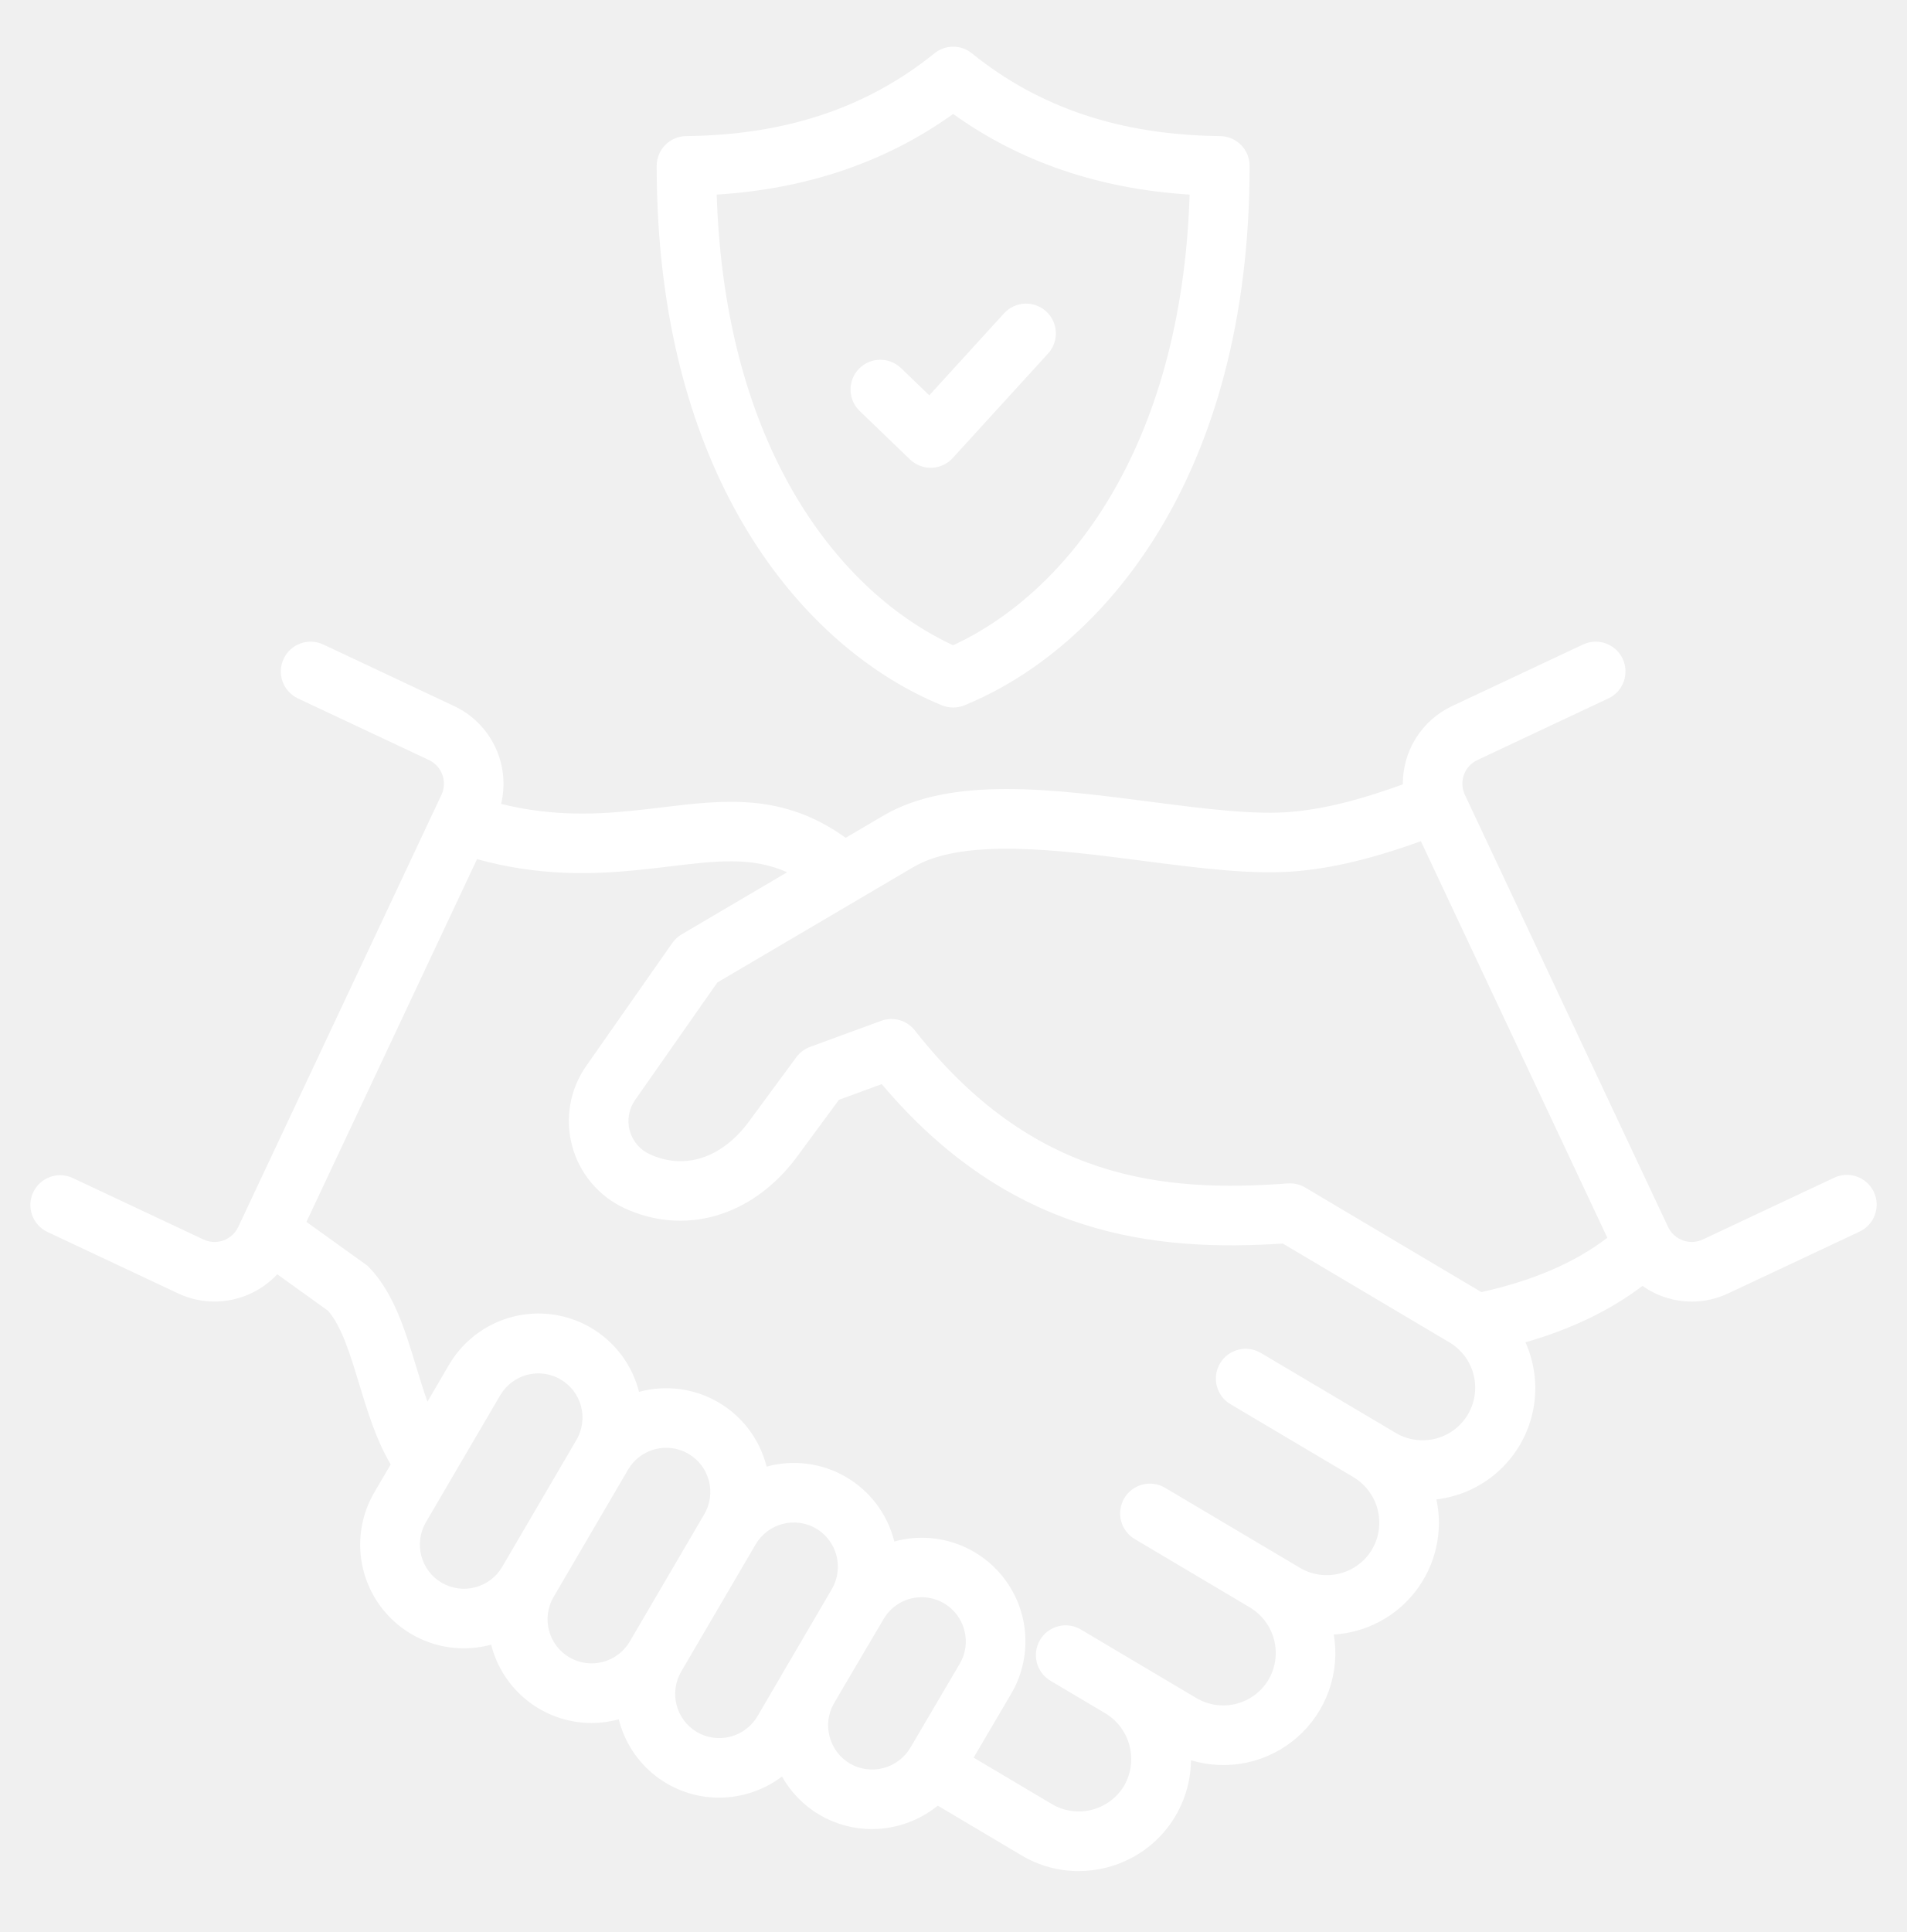
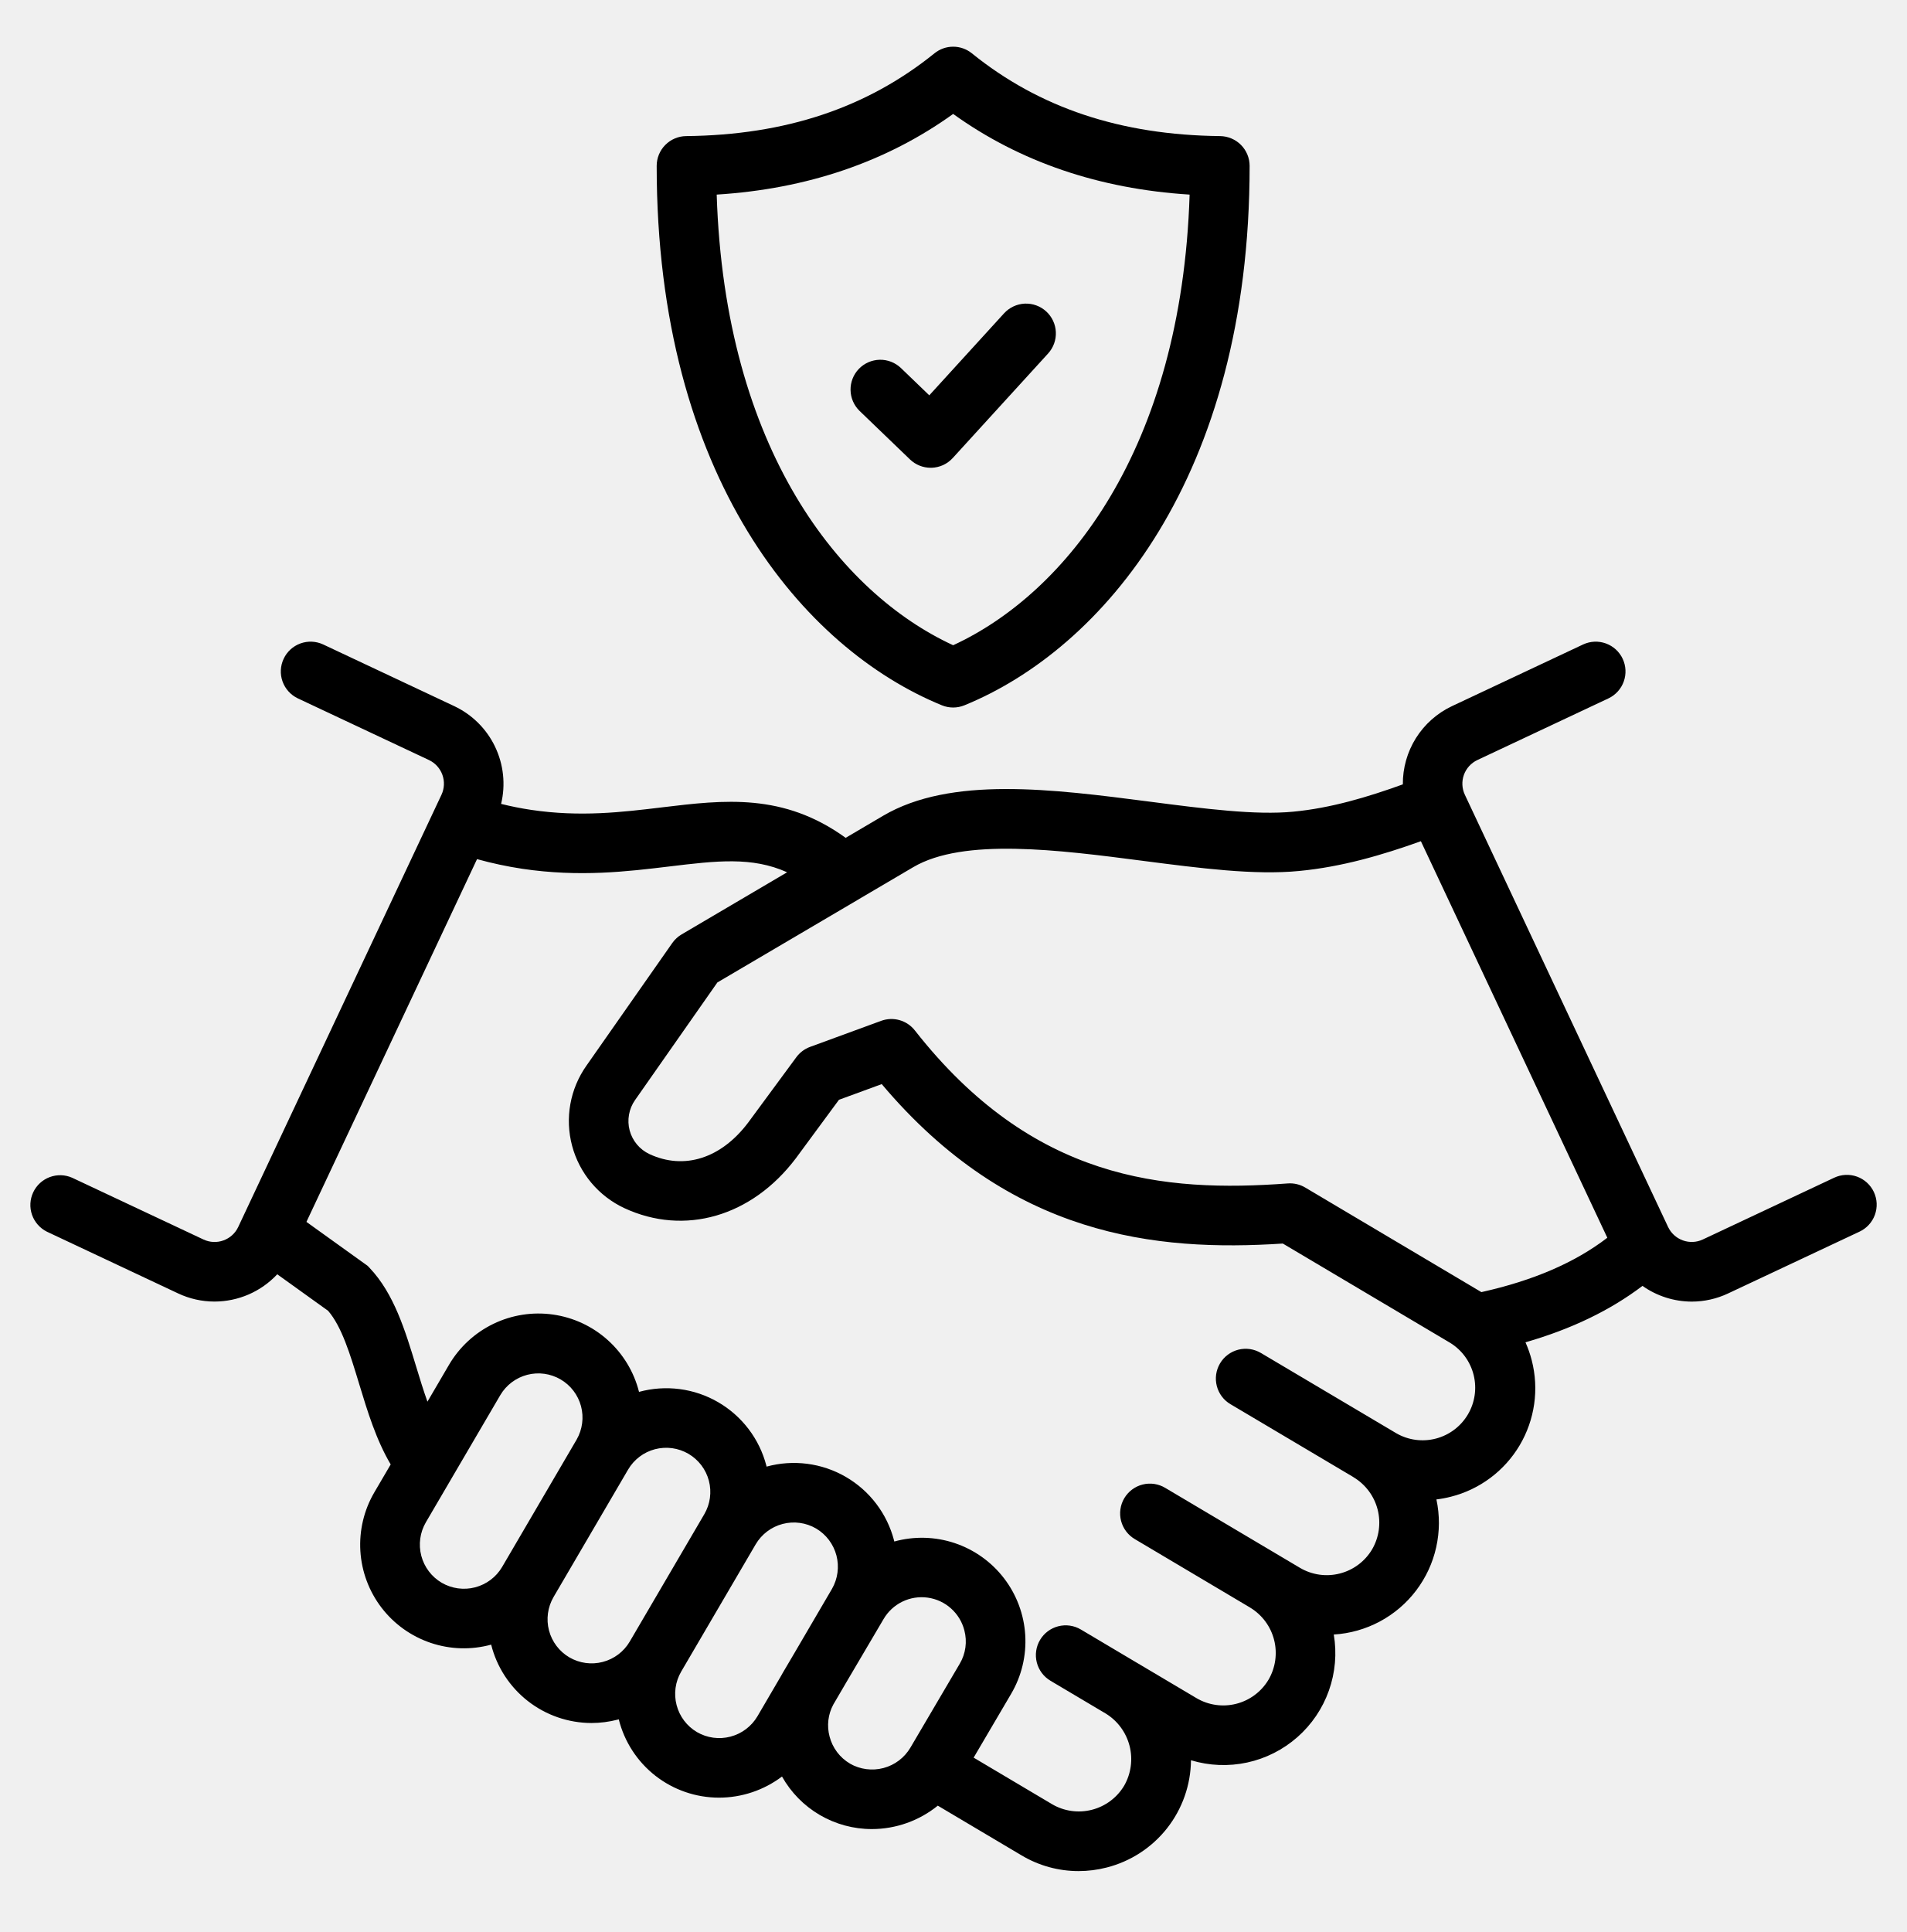
<svg xmlns="http://www.w3.org/2000/svg" width="75" height="76" viewBox="0 0 75 76" fill="none">
-   <path d="M1.846 48.452L7.011 50.881C7.457 51.091 7.945 51.2 8.438 51.2C8.901 51.2 9.36 51.104 9.784 50.92C10.209 50.735 10.591 50.465 10.908 50.127L12.909 51.564C13.445 52.184 13.778 53.279 14.129 54.436C14.459 55.523 14.799 56.64 15.371 57.607L14.73 58.701C14.32 59.4 14.128 60.206 14.178 61.015C14.228 61.824 14.518 62.6 15.011 63.243C15.504 63.887 16.178 64.368 16.946 64.627C17.714 64.886 18.542 64.91 19.324 64.696C19.544 65.575 20.052 66.355 20.765 66.913C21.479 67.472 22.359 67.776 23.265 67.779C23.617 67.779 23.969 67.733 24.31 67.644C24.321 67.641 24.333 67.637 24.344 67.634C24.564 68.514 25.071 69.295 25.785 69.854C26.5 70.412 27.381 70.715 28.288 70.715C29.183 70.715 30.052 70.423 30.766 69.884C31.119 70.512 31.632 71.034 32.253 71.397C32.875 71.76 33.581 71.952 34.301 71.951C35.246 71.95 36.162 71.625 36.896 71.03L40.195 72.988C40.871 73.391 41.644 73.604 42.431 73.604C42.804 73.604 43.176 73.557 43.538 73.464C44.479 73.225 45.315 72.682 45.916 71.919C46.516 71.156 46.847 70.215 46.857 69.244C47.575 69.461 48.336 69.492 49.068 69.333C49.801 69.174 50.48 68.83 51.043 68.335C51.606 67.84 52.033 67.209 52.283 66.503C52.534 65.796 52.6 65.037 52.475 64.298C53.108 64.26 53.725 64.086 54.284 63.787C54.843 63.489 55.331 63.073 55.714 62.568C56.098 62.063 56.368 61.482 56.505 60.863C56.643 60.245 56.646 59.603 56.513 58.984C56.705 58.961 56.896 58.925 57.084 58.877C57.645 58.735 58.173 58.483 58.637 58.136C59.101 57.789 59.492 57.354 59.788 56.855C60.083 56.357 60.277 55.805 60.359 55.232C60.441 54.658 60.408 54.074 60.264 53.513C60.202 53.27 60.119 53.033 60.017 52.803C61.831 52.28 63.352 51.545 64.62 50.584C65.188 50.985 65.866 51.201 66.562 51.202C67.056 51.201 67.544 51.091 67.99 50.88L73.154 48.452C73.295 48.387 73.421 48.295 73.525 48.181C73.63 48.067 73.711 47.934 73.764 47.789C73.816 47.643 73.84 47.489 73.833 47.335C73.826 47.181 73.788 47.029 73.723 46.889C73.657 46.749 73.564 46.624 73.45 46.52C73.335 46.416 73.202 46.336 73.056 46.284C72.911 46.232 72.756 46.21 72.602 46.218C72.448 46.226 72.297 46.264 72.157 46.331L66.992 48.759C66.746 48.874 66.464 48.887 66.209 48.794C65.953 48.702 65.745 48.513 65.628 48.267L57.632 31.264C57.516 31.018 57.503 30.737 57.594 30.481C57.686 30.226 57.875 30.017 58.12 29.9L63.285 27.471C63.565 27.337 63.78 27.099 63.884 26.807C63.988 26.516 63.972 26.195 63.841 25.915C63.709 25.634 63.472 25.418 63.181 25.312C62.89 25.206 62.569 25.22 62.288 25.35L57.122 27.779C56.54 28.055 56.049 28.49 55.707 29.035C55.365 29.581 55.187 30.212 55.192 30.855C53.81 31.355 52.356 31.79 50.885 31.929C49.396 32.074 47.385 31.814 45.257 31.538C41.398 31.038 37.409 30.521 34.738 32.094L33.271 32.958C30.817 31.185 28.495 31.464 26.05 31.759C24.47 31.949 22.835 32.147 20.893 31.858C20.497 31.799 20.104 31.72 19.715 31.623C19.897 30.869 19.813 30.075 19.478 29.375C19.144 28.675 18.578 28.112 17.877 27.78L12.712 25.35C12.431 25.22 12.11 25.206 11.819 25.312C11.528 25.418 11.291 25.634 11.16 25.915C11.028 26.195 11.012 26.516 11.116 26.807C11.22 27.099 11.436 27.337 11.715 27.471L16.879 29.899C17.124 30.016 17.314 30.225 17.405 30.48C17.497 30.736 17.484 31.018 17.369 31.264L9.372 48.267C9.256 48.513 9.047 48.703 8.791 48.795C8.536 48.888 8.254 48.875 8.008 48.76L2.842 46.331C2.562 46.206 2.244 46.197 1.957 46.304C1.67 46.411 1.436 46.626 1.306 46.904C1.176 47.181 1.159 47.498 1.26 47.788C1.361 48.077 1.571 48.315 1.846 48.452ZM17.377 62.261C16.98 62.028 16.692 61.646 16.575 61.201C16.459 60.755 16.523 60.281 16.755 59.883L17.745 58.192C17.762 58.165 17.779 58.137 17.793 58.109L19.686 54.876C19.92 54.482 20.301 54.196 20.745 54.081C21.189 53.966 21.66 54.032 22.056 54.263C22.452 54.494 22.74 54.872 22.859 55.315C22.977 55.758 22.915 56.23 22.688 56.627L19.756 61.639C19.523 62.036 19.141 62.324 18.695 62.441C18.249 62.558 17.775 62.493 17.376 62.261H17.377ZM22.401 65.197C22.004 64.964 21.716 64.583 21.599 64.138C21.483 63.693 21.547 63.22 21.779 62.822L24.711 57.81C24.944 57.413 25.325 57.124 25.771 57.008C25.991 56.951 26.221 56.937 26.447 56.968C26.673 57 26.891 57.075 27.088 57.19C27.284 57.306 27.456 57.459 27.594 57.64C27.732 57.822 27.832 58.029 27.89 58.25C27.948 58.471 27.961 58.701 27.93 58.927C27.899 59.153 27.823 59.37 27.708 59.567L24.775 64.577C24.542 64.973 24.161 65.26 23.716 65.376C23.271 65.493 22.799 65.428 22.401 65.197V65.197ZM27.421 68.136C27.024 67.903 26.736 67.521 26.62 67.076C26.503 66.63 26.567 66.157 26.799 65.758L29.73 60.751C29.964 60.353 30.345 60.064 30.791 59.948C31.238 59.831 31.712 59.896 32.11 60.129C32.505 60.363 32.791 60.744 32.908 61.188C33.024 61.632 32.961 62.105 32.732 62.503L31.264 65.012L30.794 65.81C30.772 65.847 30.752 65.885 30.731 65.923L29.801 67.513C29.567 67.91 29.186 68.198 28.739 68.315C28.293 68.432 27.819 68.368 27.42 68.136H27.421ZM33.44 69.375C33.243 69.259 33.07 69.106 32.933 68.923C32.795 68.74 32.695 68.532 32.638 68.311C32.525 67.888 32.577 67.438 32.785 67.053L33.283 66.201L34.76 63.694C34.933 63.396 35.191 63.156 35.501 63.005C35.81 62.855 36.158 62.799 36.499 62.847C36.84 62.894 37.16 63.042 37.416 63.272C37.673 63.501 37.856 63.802 37.941 64.136C37.999 64.355 38.013 64.584 37.982 64.808C37.951 65.033 37.876 65.249 37.761 65.444L35.818 68.748C35.584 69.144 35.203 69.433 34.758 69.55C34.312 69.668 33.838 69.605 33.439 69.376L33.44 69.375ZM35.928 34.113C37.906 32.948 41.652 33.433 44.956 33.862C47.221 34.155 49.359 34.433 51.11 34.262C52.793 34.102 54.395 33.632 55.902 33.091L63.237 48.69C61.96 49.669 60.328 50.373 58.281 50.829C58.268 50.822 58.257 50.813 58.244 50.806L51.352 46.715C51.145 46.592 50.906 46.536 50.667 46.553C45.782 46.915 40.623 46.436 35.993 40.534C35.84 40.339 35.63 40.198 35.392 40.13C35.154 40.062 34.9 40.072 34.668 40.157L31.87 41.182C31.654 41.262 31.466 41.403 31.33 41.588L29.432 44.164C28.368 45.572 26.917 46.034 25.551 45.399C25.361 45.31 25.192 45.18 25.058 45.019C24.924 44.858 24.826 44.67 24.772 44.467C24.718 44.264 24.71 44.052 24.747 43.846C24.784 43.639 24.865 43.443 24.986 43.272L28.224 38.647L33.761 35.389L33.762 35.387L35.928 34.113ZM26.331 34.085C28.194 33.86 29.586 33.693 30.968 34.313L26.817 36.757C26.672 36.842 26.547 36.957 26.451 37.094L23.07 41.923C22.752 42.375 22.536 42.891 22.439 43.435C22.342 43.979 22.366 44.538 22.508 45.072C22.65 45.606 22.908 46.102 23.263 46.526C23.618 46.949 24.061 47.29 24.562 47.524C26.931 48.625 29.577 47.861 31.31 45.566L33.007 43.263L34.69 42.646C39.756 48.652 45.468 49.243 50.47 48.918L57.049 52.821C57.514 53.105 57.847 53.561 57.978 54.09C58.109 54.618 58.027 55.177 57.749 55.645C57.471 56.113 57.02 56.452 56.493 56.59C55.966 56.728 55.407 56.653 54.935 56.381L49.612 53.225C49.479 53.146 49.333 53.093 49.18 53.07C49.027 53.048 48.871 53.055 48.721 53.093C48.571 53.131 48.43 53.198 48.307 53.291C48.183 53.383 48.078 53.499 48 53.632C47.921 53.765 47.869 53.912 47.847 54.065C47.826 54.218 47.834 54.374 47.873 54.523C47.912 54.673 47.98 54.813 48.073 54.937C48.166 55.06 48.283 55.163 48.417 55.241L53.213 58.085C53.228 58.095 53.242 58.106 53.258 58.114C53.727 58.398 54.066 58.854 54.201 59.384C54.336 59.915 54.257 60.478 53.981 60.951C53.7 61.422 53.244 61.763 52.712 61.898C52.181 62.034 51.617 61.954 51.145 61.675L45.85 58.533C45.717 58.452 45.57 58.399 45.417 58.375C45.264 58.352 45.108 58.359 44.957 58.397C44.807 58.434 44.666 58.501 44.541 58.594C44.417 58.686 44.312 58.803 44.233 58.936C44.154 59.069 44.102 59.217 44.081 59.37C44.059 59.523 44.068 59.679 44.107 59.829C44.146 59.979 44.214 60.12 44.308 60.243C44.402 60.367 44.519 60.47 44.653 60.548L49.169 63.229C49.175 63.232 49.179 63.236 49.184 63.239C49.653 63.522 49.992 63.978 50.127 64.509C50.262 65.04 50.183 65.603 49.907 66.076C49.626 66.547 49.17 66.888 48.638 67.023C48.107 67.159 47.543 67.078 47.071 66.799L44.705 65.395L44.701 65.393L42.525 64.101C42.257 63.942 41.938 63.896 41.637 63.973C41.336 64.05 41.077 64.243 40.919 64.51C40.76 64.777 40.714 65.097 40.791 65.398C40.868 65.699 41.061 65.957 41.328 66.116L43.505 67.408C43.971 67.694 44.306 68.151 44.441 68.68C44.576 69.21 44.499 69.772 44.227 70.246C43.946 70.716 43.49 71.056 42.959 71.192C42.428 71.329 41.864 71.25 41.391 70.972L38.306 69.141L39.779 66.635C40.192 65.936 40.385 65.129 40.336 64.319C40.287 63.509 39.997 62.732 39.503 62.088C39.01 61.444 38.335 60.962 37.565 60.703C36.796 60.445 35.967 60.423 35.184 60.639C35.181 60.625 35.178 60.61 35.174 60.594C35.038 60.073 34.8 59.583 34.474 59.154C34.148 58.725 33.74 58.365 33.273 58.095C32.807 57.825 32.292 57.651 31.757 57.582C31.223 57.513 30.68 57.55 30.16 57.693C30.157 57.68 30.154 57.667 30.151 57.655C30.015 57.133 29.778 56.644 29.452 56.216C29.126 55.787 28.718 55.427 28.252 55.157C27.786 54.887 27.271 54.712 26.737 54.643C26.203 54.574 25.661 54.611 25.141 54.753C24.943 53.967 24.515 53.258 23.913 52.717C23.311 52.175 22.561 51.825 21.758 51.711C20.956 51.597 20.138 51.725 19.409 52.078C18.68 52.431 18.072 52.993 17.663 53.692L16.817 55.138C16.657 54.691 16.513 54.22 16.372 53.755C15.943 52.343 15.5 50.883 14.541 49.876L14.465 49.796L12.056 48.066L18.768 33.796C19.353 33.958 19.948 34.085 20.549 34.176C22.802 34.511 24.676 34.284 26.33 34.085H26.331ZM37.057 27.745C37.341 27.861 37.659 27.861 37.943 27.745C43.368 25.529 49.164 18.791 49.164 6.526C49.164 6.218 49.042 5.921 48.825 5.702C48.608 5.483 48.313 5.358 48.005 5.354C44.093 5.312 40.898 4.247 38.236 2.098C38.028 1.929 37.768 1.837 37.5 1.837C37.232 1.837 36.972 1.929 36.764 2.098C34.102 4.246 30.906 5.312 26.995 5.354C26.686 5.357 26.392 5.482 26.174 5.702C25.957 5.921 25.836 6.217 25.836 6.526C25.836 18.79 31.632 25.528 37.057 27.745ZM37.5 4.482C40.124 6.368 43.245 7.432 46.803 7.655C46.484 17.703 41.924 23.341 37.5 25.382C33.076 23.341 28.516 17.703 28.197 7.655C31.755 7.432 34.876 6.368 37.5 4.482ZM35.803 18.074L33.818 16.164C33.596 15.948 33.468 15.653 33.463 15.343C33.458 15.034 33.575 14.734 33.79 14.511C34.005 14.288 34.3 14.159 34.61 14.152C34.919 14.145 35.219 14.262 35.444 14.476L36.561 15.551L39.503 12.325C39.713 12.096 40.005 11.959 40.316 11.944C40.626 11.93 40.929 12.04 41.159 12.249C41.389 12.459 41.526 12.751 41.54 13.061C41.555 13.372 41.445 13.675 41.236 13.905L37.482 18.02C37.376 18.135 37.249 18.228 37.107 18.294C36.965 18.359 36.811 18.395 36.654 18.401H36.616C36.313 18.401 36.022 18.284 35.803 18.074Z" fill="white" />
+   <path d="M1.846 48.452L7.011 50.881C7.457 51.091 7.945 51.2 8.438 51.2C8.901 51.2 9.36 51.104 9.784 50.92C10.209 50.735 10.591 50.465 10.908 50.127L12.909 51.564C13.445 52.184 13.778 53.279 14.129 54.436C14.459 55.523 14.799 56.64 15.371 57.607L14.73 58.701C14.32 59.4 14.128 60.206 14.178 61.015C14.228 61.824 14.518 62.6 15.011 63.243C15.504 63.887 16.178 64.368 16.946 64.627C17.714 64.886 18.542 64.91 19.324 64.696C19.544 65.575 20.052 66.355 20.765 66.913C21.479 67.472 22.359 67.776 23.265 67.779C23.617 67.779 23.969 67.733 24.31 67.644C24.321 67.641 24.333 67.637 24.344 67.634C24.564 68.514 25.071 69.295 25.785 69.854C26.5 70.412 27.381 70.715 28.288 70.715C29.183 70.715 30.052 70.423 30.766 69.884C31.119 70.512 31.632 71.034 32.253 71.397C32.875 71.76 33.581 71.952 34.301 71.951C35.246 71.95 36.162 71.625 36.896 71.03L40.195 72.988C40.871 73.391 41.644 73.604 42.431 73.604C42.804 73.604 43.176 73.557 43.538 73.464C44.479 73.225 45.315 72.682 45.916 71.919C46.516 71.156 46.847 70.215 46.857 69.244C47.575 69.461 48.336 69.492 49.068 69.333C49.801 69.174 50.48 68.83 51.043 68.335C51.606 67.84 52.033 67.209 52.283 66.503C52.534 65.796 52.6 65.037 52.475 64.298C53.108 64.26 53.725 64.086 54.284 63.787C54.843 63.489 55.331 63.073 55.714 62.568C56.098 62.063 56.368 61.482 56.505 60.863C56.643 60.245 56.646 59.603 56.513 58.984C56.705 58.961 56.896 58.925 57.084 58.877C57.645 58.735 58.173 58.483 58.637 58.136C59.101 57.789 59.492 57.354 59.788 56.855C60.083 56.357 60.277 55.805 60.359 55.232C60.441 54.658 60.408 54.074 60.264 53.513C60.202 53.27 60.119 53.033 60.017 52.803C61.831 52.28 63.352 51.545 64.62 50.584C65.188 50.985 65.866 51.201 66.562 51.202C67.056 51.201 67.544 51.091 67.99 50.88L73.154 48.452C73.295 48.387 73.421 48.295 73.525 48.181C73.63 48.067 73.711 47.934 73.764 47.789C73.816 47.643 73.84 47.489 73.833 47.335C73.826 47.181 73.788 47.029 73.723 46.889C73.657 46.749 73.564 46.624 73.45 46.52C73.335 46.416 73.202 46.336 73.056 46.284C72.911 46.232 72.756 46.21 72.602 46.218C72.448 46.226 72.297 46.264 72.157 46.331L66.992 48.759C66.746 48.874 66.464 48.887 66.209 48.794C65.953 48.702 65.745 48.513 65.628 48.267L57.632 31.264C57.516 31.018 57.503 30.737 57.594 30.481C57.686 30.226 57.875 30.017 58.12 29.9L63.285 27.471C63.565 27.337 63.78 27.099 63.884 26.807C63.988 26.516 63.972 26.195 63.841 25.915C63.709 25.634 63.472 25.418 63.181 25.312C62.89 25.206 62.569 25.22 62.288 25.35L57.122 27.779C56.54 28.055 56.049 28.49 55.707 29.035C55.365 29.581 55.187 30.212 55.192 30.855C53.81 31.355 52.356 31.79 50.885 31.929C49.396 32.074 47.385 31.814 45.257 31.538C41.398 31.038 37.409 30.521 34.738 32.094L33.271 32.958C30.817 31.185 28.495 31.464 26.05 31.759C24.47 31.949 22.835 32.147 20.893 31.858C20.497 31.799 20.104 31.72 19.715 31.623C19.897 30.869 19.813 30.075 19.478 29.375C19.144 28.675 18.578 28.112 17.877 27.78L12.712 25.35C12.431 25.22 12.11 25.206 11.819 25.312C11.528 25.418 11.291 25.634 11.16 25.915C11.028 26.195 11.012 26.516 11.116 26.807C11.22 27.099 11.436 27.337 11.715 27.471L16.879 29.899C17.124 30.016 17.314 30.225 17.405 30.48C17.497 30.736 17.484 31.018 17.369 31.264L9.372 48.267C9.256 48.513 9.047 48.703 8.791 48.795C8.536 48.888 8.254 48.875 8.008 48.76L2.842 46.331C2.562 46.206 2.244 46.197 1.957 46.304C1.67 46.411 1.436 46.626 1.306 46.904C1.176 47.181 1.159 47.498 1.26 47.788C1.361 48.077 1.571 48.315 1.846 48.452ZM17.377 62.261C16.98 62.028 16.692 61.646 16.575 61.201C16.459 60.755 16.523 60.281 16.755 59.883L17.745 58.192C17.762 58.165 17.779 58.137 17.793 58.109L19.686 54.876C19.92 54.482 20.301 54.196 20.745 54.081C21.189 53.966 21.66 54.032 22.056 54.263C22.452 54.494 22.74 54.872 22.859 55.315C22.977 55.758 22.915 56.23 22.688 56.627L19.756 61.639C19.523 62.036 19.141 62.324 18.695 62.441C18.249 62.558 17.775 62.493 17.376 62.261H17.377ZM22.401 65.197C22.004 64.964 21.716 64.583 21.599 64.138C21.483 63.693 21.547 63.22 21.779 62.822L24.711 57.81C24.944 57.413 25.325 57.124 25.771 57.008C25.991 56.951 26.221 56.937 26.447 56.968C26.673 57 26.891 57.075 27.088 57.19C27.284 57.306 27.456 57.459 27.594 57.64C27.732 57.822 27.832 58.029 27.89 58.25C27.948 58.471 27.961 58.701 27.93 58.927C27.899 59.153 27.823 59.37 27.708 59.567L24.775 64.577C24.542 64.973 24.161 65.26 23.716 65.376C23.271 65.493 22.799 65.428 22.401 65.197V65.197ZM27.421 68.136C27.024 67.903 26.736 67.521 26.62 67.076C26.503 66.63 26.567 66.157 26.799 65.758L29.73 60.751C29.964 60.353 30.345 60.064 30.791 59.948C31.238 59.831 31.712 59.896 32.11 60.129C32.505 60.363 32.791 60.744 32.908 61.188C33.024 61.632 32.961 62.105 32.732 62.503L31.264 65.012L30.794 65.81C30.772 65.847 30.752 65.885 30.731 65.923L29.801 67.513C29.567 67.91 29.186 68.198 28.739 68.315C28.293 68.432 27.819 68.368 27.42 68.136H27.421ZM33.44 69.375C33.243 69.259 33.07 69.106 32.933 68.923C32.795 68.74 32.695 68.532 32.638 68.311C32.525 67.888 32.577 67.438 32.785 67.053L33.283 66.201L34.76 63.694C34.933 63.396 35.191 63.156 35.501 63.005C35.81 62.855 36.158 62.799 36.499 62.847C36.84 62.894 37.16 63.042 37.416 63.272C37.673 63.501 37.856 63.802 37.941 64.136C37.999 64.355 38.013 64.584 37.982 64.808C37.951 65.033 37.876 65.249 37.761 65.444L35.818 68.748C35.584 69.144 35.203 69.433 34.758 69.55C34.312 69.668 33.838 69.605 33.439 69.376L33.44 69.375ZM35.928 34.113C37.906 32.948 41.652 33.433 44.956 33.862C47.221 34.155 49.359 34.433 51.11 34.262C52.793 34.102 54.395 33.632 55.902 33.091L63.237 48.69C61.96 49.669 60.328 50.373 58.281 50.829C58.268 50.822 58.257 50.813 58.244 50.806L51.352 46.715C51.145 46.592 50.906 46.536 50.667 46.553C45.782 46.915 40.623 46.436 35.993 40.534C35.84 40.339 35.63 40.198 35.392 40.13C35.154 40.062 34.9 40.072 34.668 40.157L31.87 41.182C31.654 41.262 31.466 41.403 31.33 41.588L29.432 44.164C28.368 45.572 26.917 46.034 25.551 45.399C25.361 45.31 25.192 45.18 25.058 45.019C24.924 44.858 24.826 44.67 24.772 44.467C24.718 44.264 24.71 44.052 24.747 43.846C24.784 43.639 24.865 43.443 24.986 43.272L28.224 38.647L33.761 35.389L33.762 35.387L35.928 34.113ZM26.331 34.085C28.194 33.86 29.586 33.693 30.968 34.313L26.817 36.757C26.672 36.842 26.547 36.957 26.451 37.094L23.07 41.923C22.752 42.375 22.536 42.891 22.439 43.435C22.342 43.979 22.366 44.538 22.508 45.072C22.65 45.606 22.908 46.102 23.263 46.526C23.618 46.949 24.061 47.29 24.562 47.524C26.931 48.625 29.577 47.861 31.31 45.566L33.007 43.263L34.69 42.646C39.756 48.652 45.468 49.243 50.47 48.918L57.049 52.821C57.514 53.105 57.847 53.561 57.978 54.09C58.109 54.618 58.027 55.177 57.749 55.645C57.471 56.113 57.02 56.452 56.493 56.59C55.966 56.728 55.407 56.653 54.935 56.381L49.612 53.225C49.479 53.146 49.333 53.093 49.18 53.07C49.027 53.048 48.871 53.055 48.721 53.093C48.571 53.131 48.43 53.198 48.307 53.291C48.183 53.383 48.078 53.499 48 53.632C47.921 53.765 47.869 53.912 47.847 54.065C47.826 54.218 47.834 54.374 47.873 54.523C47.912 54.673 47.98 54.813 48.073 54.937C48.166 55.06 48.283 55.163 48.417 55.241L53.213 58.085C53.228 58.095 53.242 58.106 53.258 58.114C53.727 58.398 54.066 58.854 54.201 59.384C54.336 59.915 54.257 60.478 53.981 60.951C53.7 61.422 53.244 61.763 52.712 61.898C52.181 62.034 51.617 61.954 51.145 61.675L45.85 58.533C45.717 58.452 45.57 58.399 45.417 58.375C45.264 58.352 45.108 58.359 44.957 58.397C44.807 58.434 44.666 58.501 44.541 58.594C44.417 58.686 44.312 58.803 44.233 58.936C44.154 59.069 44.102 59.217 44.081 59.37C44.059 59.523 44.068 59.679 44.107 59.829C44.146 59.979 44.214 60.12 44.308 60.243C44.402 60.367 44.519 60.47 44.653 60.548L49.169 63.229C49.175 63.232 49.179 63.236 49.184 63.239C49.653 63.522 49.992 63.978 50.127 64.509C50.262 65.04 50.183 65.603 49.907 66.076C49.626 66.547 49.17 66.888 48.638 67.023C48.107 67.159 47.543 67.078 47.071 66.799L44.705 65.395L44.701 65.393L42.525 64.101C42.257 63.942 41.938 63.896 41.637 63.973C41.336 64.05 41.077 64.243 40.919 64.51C40.76 64.777 40.714 65.097 40.791 65.398C40.868 65.699 41.061 65.957 41.328 66.116L43.505 67.408C43.971 67.694 44.306 68.151 44.441 68.68C44.576 69.21 44.499 69.772 44.227 70.246C43.946 70.716 43.49 71.056 42.959 71.192C42.428 71.329 41.864 71.25 41.391 70.972L38.306 69.141L39.779 66.635C40.192 65.936 40.385 65.129 40.336 64.319C40.287 63.509 39.997 62.732 39.503 62.088C39.01 61.444 38.335 60.962 37.565 60.703C36.796 60.445 35.967 60.423 35.184 60.639C35.181 60.625 35.178 60.61 35.174 60.594C35.038 60.073 34.8 59.583 34.474 59.154C34.148 58.725 33.74 58.365 33.273 58.095C32.807 57.825 32.292 57.651 31.757 57.582C31.223 57.513 30.68 57.55 30.16 57.693C30.157 57.68 30.154 57.667 30.151 57.655C30.015 57.133 29.778 56.644 29.452 56.216C29.126 55.787 28.718 55.427 28.252 55.157C27.786 54.887 27.271 54.712 26.737 54.643C26.203 54.574 25.661 54.611 25.141 54.753C24.943 53.967 24.515 53.258 23.913 52.717C23.311 52.175 22.561 51.825 21.758 51.711C20.956 51.597 20.138 51.725 19.409 52.078C18.68 52.431 18.072 52.993 17.663 53.692L16.817 55.138C16.657 54.691 16.513 54.22 16.372 53.755C15.943 52.343 15.5 50.883 14.541 49.876L14.465 49.796L12.056 48.066L18.768 33.796C19.353 33.958 19.948 34.085 20.549 34.176C22.802 34.511 24.676 34.284 26.33 34.085H26.331ZM37.057 27.745C37.341 27.861 37.659 27.861 37.943 27.745C43.368 25.529 49.164 18.791 49.164 6.526C49.164 6.218 49.042 5.921 48.825 5.702C48.608 5.483 48.313 5.358 48.005 5.354C44.093 5.312 40.898 4.247 38.236 2.098C38.028 1.929 37.768 1.837 37.5 1.837C37.232 1.837 36.972 1.929 36.764 2.098C34.102 4.246 30.906 5.312 26.995 5.354C26.686 5.357 26.392 5.482 26.174 5.702C25.957 5.921 25.836 6.217 25.836 6.526C25.836 18.79 31.632 25.528 37.057 27.745ZM37.5 4.482C40.124 6.368 43.245 7.432 46.803 7.655C46.484 17.703 41.924 23.341 37.5 25.382C33.076 23.341 28.516 17.703 28.197 7.655C31.755 7.432 34.876 6.368 37.5 4.482ZM35.803 18.074L33.818 16.164C33.596 15.948 33.468 15.653 33.463 15.343C33.458 15.034 33.575 14.734 33.79 14.511C34.005 14.288 34.3 14.159 34.61 14.152C34.919 14.145 35.219 14.262 35.444 14.476L36.561 15.551L39.503 12.325C39.713 12.096 40.005 11.959 40.316 11.944C40.626 11.93 40.929 12.04 41.159 12.249C41.389 12.459 41.526 12.751 41.54 13.061C41.555 13.372 41.445 13.675 41.236 13.905L37.482 18.02C37.376 18.135 37.249 18.228 37.107 18.294C36.965 18.359 36.811 18.395 36.654 18.401H36.616C36.313 18.401 36.022 18.284 35.803 18.074Z" fill="currentColor" />
</svg>
